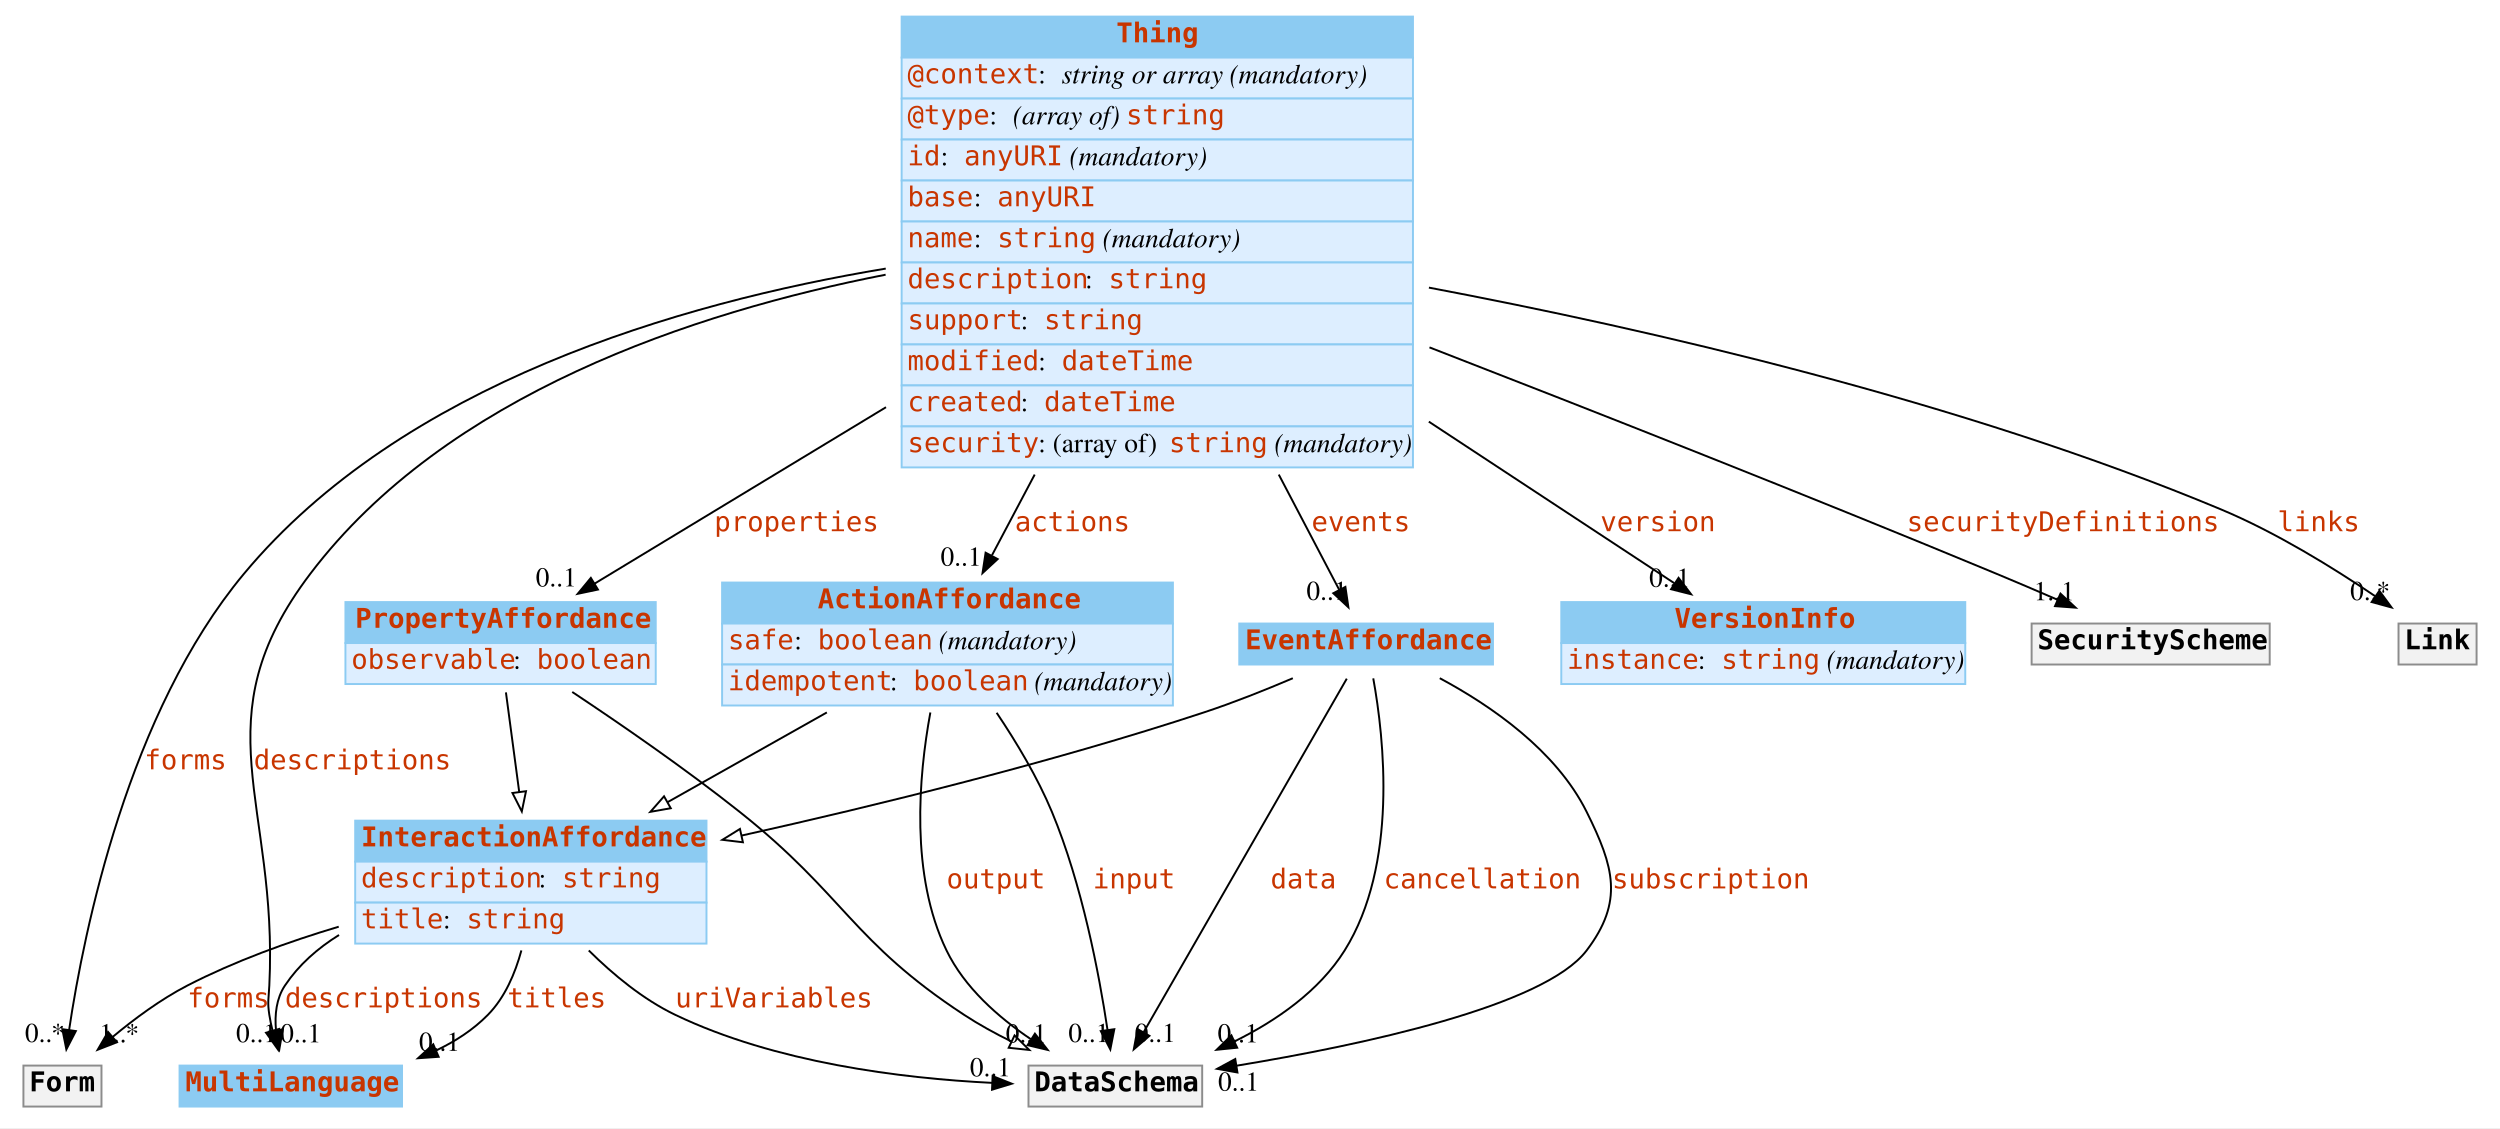
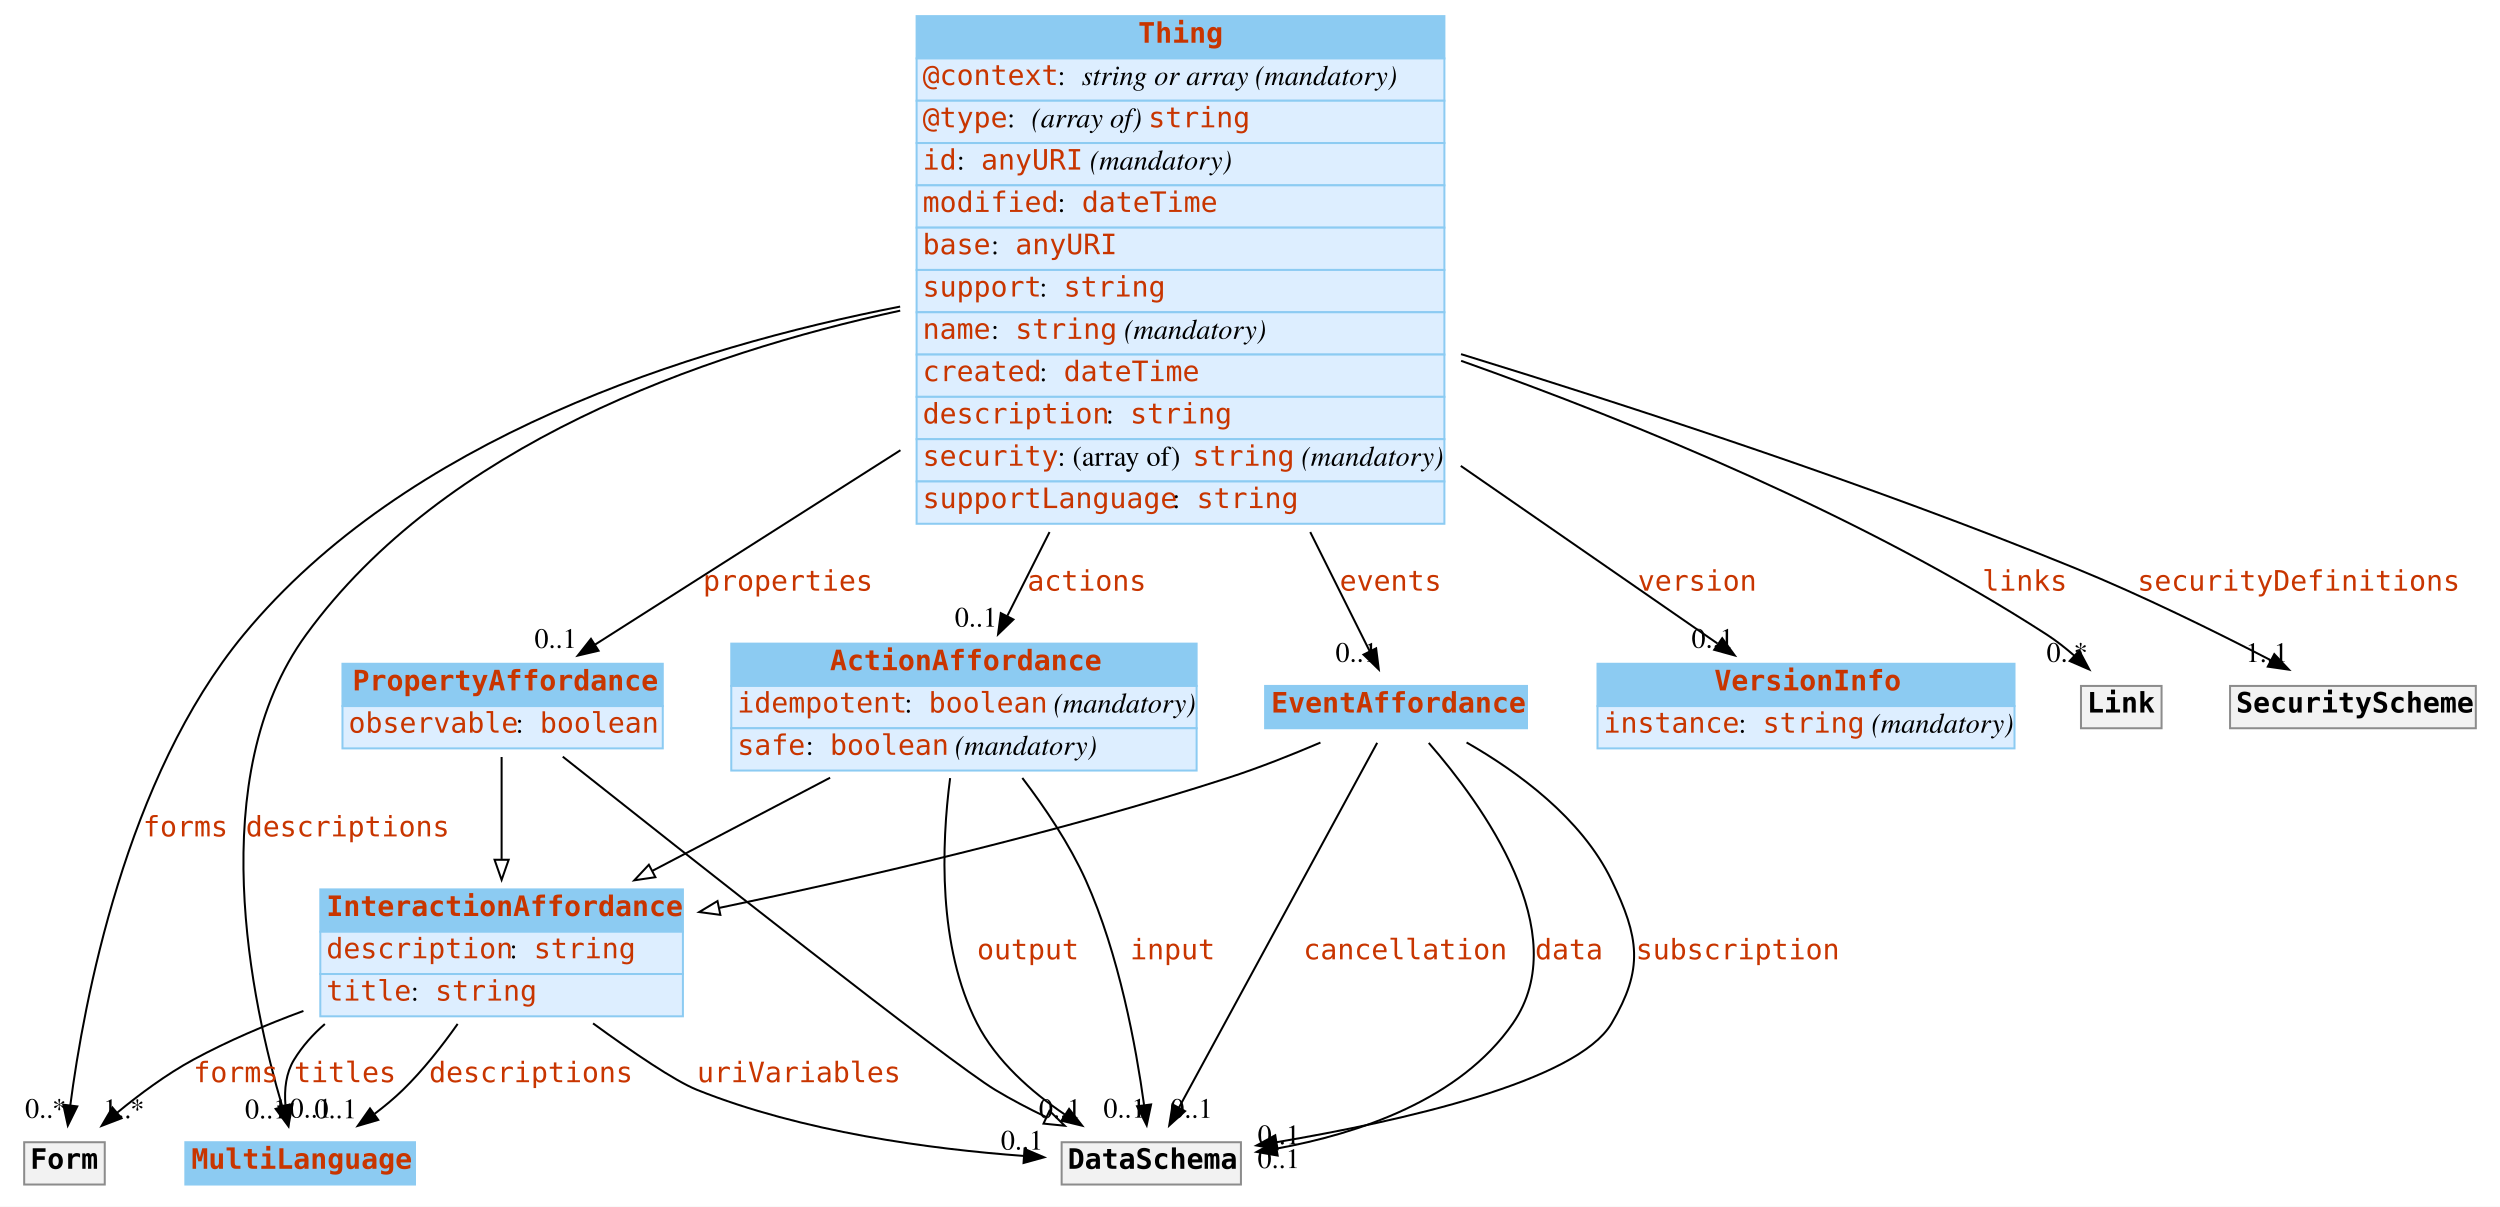
- <svg xmlns="http://www.w3.org/2000/svg" width="1281pt" height="578pt" viewBox="0.00 0.00 1281.00 578.00">
-   <g id="graph0" class="graph" transform="scale(1 1) rotate(0) translate(4 574)">
-     <polygon fill="white" stroke="none" points="-4,4 -4,-574 1277,-574 1277,4 -4,4" />
+ <svg xmlns="http://www.w3.org/2000/svg" width="1241pt" height="599pt" viewBox="0.00 0.00 1241.00 599.00">
+   <g id="graph0" class="graph" transform="scale(1 1) rotate(0) translate(4 595)">
+     <polygon fill="white" stroke="none" points="-4,4 -4,-595 1237,-595 1237,4 -4,4" />
    <g id="node1" class="node">
      <polygon fill="#8ccbf2" stroke="none" points="88,-7 88,-28 202,-28 202,-7 88,-7" />
      <polygon fill="none" stroke="#8ccbf2" points="88,-7 88,-28 202,-28 202,-7 88,-7" />
      <text text-anchor="start" x="91" y="-14.8" font-family="mono" font-weight="bold" font-size="14.00" fill="#c83500">MultiLanguage</text>
    </g>
    <g id="node2" class="node">
-       <polygon fill="#8ccbf2" stroke="none" points="458,-544.5 458,-565.5 720,-565.5 720,-544.5 458,-544.5" />
-       <polygon fill="none" stroke="#8ccbf2" points="458,-544.5 458,-565.5 720,-565.5 720,-544.5 458,-544.5" />
-       <text text-anchor="start" x="568" y="-552.3" font-family="mono" font-weight="bold" font-size="14.00" fill="#c83500">Thing</text>
-       <polygon fill="#ddeeff" stroke="none" points="458,-523.5 458,-544.5 720,-544.5 720,-523.5 458,-523.5" />
-       <polygon fill="none" stroke="#8ccbf2" points="458,-523.5 458,-544.5 720,-544.5 720,-523.5 458,-523.5" />
-       <text text-anchor="start" x="461" y="-531.3" font-family="mono" font-size="14.00" fill="#c83500">@context</text>
-       <text text-anchor="start" x="528" y="-531.3" font-family="Times,serif" font-size="14.00"> : </text>
-       <text text-anchor="start" x="540" y="-531.3" font-family="Times,serif" font-style="italic" font-size="14.00">string or array</text>
-       <text text-anchor="start" x="622" y="-531.3" font-family="Times,serif" font-size="14.00"> </text>
-       <text text-anchor="start" x="626" y="-531.3" font-family="Times,serif" font-style="italic" font-size="14.00">(mandatory)</text>
-       <polygon fill="#ddeeff" stroke="none" points="458,-502.5 458,-523.5 720,-523.5 720,-502.5 458,-502.5" />
-       <polygon fill="none" stroke="#8ccbf2" points="458,-502.5 458,-523.5 720,-523.5 720,-502.5 458,-502.5" />
-       <text text-anchor="start" x="461" y="-510.3" font-family="mono" font-size="14.00" fill="#c83500">@type</text>
-       <text text-anchor="start" x="503" y="-510.3" font-family="Times,serif" font-size="14.00"> : </text>
-       <text text-anchor="start" x="515" y="-510.3" font-family="Times,serif" font-style="italic" font-size="14.00">(array of) </text>
-       <text text-anchor="start" x="573" y="-510.3" font-family="mono" font-size="14.00" fill="#c83500">string</text>
-       <polygon fill="#ddeeff" stroke="none" points="458,-481.5 458,-502.5 720,-502.5 720,-481.5 458,-481.5" />
-       <polygon fill="none" stroke="#8ccbf2" points="458,-481.5 458,-502.5 720,-502.5 720,-481.5 458,-481.5" />
-       <text text-anchor="start" x="461" y="-489.3" font-family="mono" font-size="14.00" fill="#c83500">id</text>
-       <text text-anchor="start" x="478" y="-489.3" font-family="Times,serif" font-size="14.00"> : </text>
-       <text text-anchor="start" x="490" y="-489.3" font-family="mono" font-size="14.00" fill="#c83500">anyURI</text>
-       <text text-anchor="start" x="540" y="-489.3" font-family="Times,serif" font-size="14.00"> </text>
-       <text text-anchor="start" x="544" y="-489.3" font-family="Times,serif" font-style="italic" font-size="14.00">(mandatory)</text>
-       <polygon fill="#ddeeff" stroke="none" points="458,-460.5 458,-481.5 720,-481.5 720,-460.5 458,-460.5" />
-       <polygon fill="none" stroke="#8ccbf2" points="458,-460.5 458,-481.5 720,-481.5 720,-460.5 458,-460.5" />
-       <text text-anchor="start" x="461" y="-468.3" font-family="mono" font-size="14.00" fill="#c83500">base</text>
-       <text text-anchor="start" x="495" y="-468.3" font-family="Times,serif" font-size="14.00"> : </text>
-       <text text-anchor="start" x="507" y="-468.3" font-family="mono" font-size="14.00" fill="#c83500">anyURI</text>
-       <polygon fill="#ddeeff" stroke="none" points="458,-439.5 458,-460.5 720,-460.5 720,-439.5 458,-439.5" />
-       <polygon fill="none" stroke="#8ccbf2" points="458,-439.5 458,-460.5 720,-460.5 720,-439.5 458,-439.5" />
-       <text text-anchor="start" x="461" y="-447.3" font-family="mono" font-size="14.00" fill="#c83500">name</text>
-       <text text-anchor="start" x="495" y="-447.3" font-family="Times,serif" font-size="14.00"> : </text>
-       <text text-anchor="start" x="507" y="-447.3" font-family="mono" font-size="14.00" fill="#c83500">string</text>
-       <text text-anchor="start" x="557" y="-447.3" font-family="Times,serif" font-size="14.00"> </text>
-       <text text-anchor="start" x="561" y="-447.3" font-family="Times,serif" font-style="italic" font-size="14.00">(mandatory)</text>
-       <polygon fill="#ddeeff" stroke="none" points="458,-418.5 458,-439.5 720,-439.5 720,-418.5 458,-418.5" />
-       <polygon fill="none" stroke="#8ccbf2" points="458,-418.5 458,-439.5 720,-439.5 720,-418.5 458,-418.5" />
-       <text text-anchor="start" x="461" y="-426.3" font-family="mono" font-size="14.00" fill="#c83500">description</text>
-       <text text-anchor="start" x="552" y="-426.3" font-family="Times,serif" font-size="14.00"> : </text>
-       <text text-anchor="start" x="564" y="-426.3" font-family="mono" font-size="14.00" fill="#c83500">string</text>
-       <polygon fill="#ddeeff" stroke="none" points="458,-397.5 458,-418.5 720,-418.5 720,-397.5 458,-397.5" />
-       <polygon fill="none" stroke="#8ccbf2" points="458,-397.5 458,-418.5 720,-418.5 720,-397.5 458,-397.5" />
-       <text text-anchor="start" x="461" y="-405.3" font-family="mono" font-size="14.00" fill="#c83500">support</text>
-       <text text-anchor="start" x="519" y="-405.3" font-family="Times,serif" font-size="14.00"> : </text>
-       <text text-anchor="start" x="531" y="-405.3" font-family="mono" font-size="14.00" fill="#c83500">string</text>
-       <polygon fill="#ddeeff" stroke="none" points="458,-376.5 458,-397.5 720,-397.5 720,-376.5 458,-376.5" />
-       <polygon fill="none" stroke="#8ccbf2" points="458,-376.5 458,-397.5 720,-397.5 720,-376.5 458,-376.5" />
-       <text text-anchor="start" x="461" y="-384.3" font-family="mono" font-size="14.00" fill="#c83500">modified</text>
-       <text text-anchor="start" x="528" y="-384.3" font-family="Times,serif" font-size="14.00"> : </text>
-       <text text-anchor="start" x="540" y="-384.3" font-family="mono" font-size="14.00" fill="#c83500">dateTime</text>
-       <polygon fill="#ddeeff" stroke="none" points="458,-355.5 458,-376.5 720,-376.5 720,-355.5 458,-355.5" />
-       <polygon fill="none" stroke="#8ccbf2" points="458,-355.5 458,-376.5 720,-376.5 720,-355.5 458,-355.5" />
-       <text text-anchor="start" x="461" y="-363.3" font-family="mono" font-size="14.00" fill="#c83500">created</text>
-       <text text-anchor="start" x="519" y="-363.3" font-family="Times,serif" font-size="14.00"> : </text>
-       <text text-anchor="start" x="531" y="-363.3" font-family="mono" font-size="14.00" fill="#c83500">dateTime</text>
-       <polygon fill="#ddeeff" stroke="none" points="458,-334.5 458,-355.5 720,-355.5 720,-334.5 458,-334.5" />
-       <polygon fill="none" stroke="#8ccbf2" points="458,-334.5 458,-355.5 720,-355.5 720,-334.5 458,-334.5" />
-       <text text-anchor="start" x="461" y="-342.3" font-family="mono" font-size="14.00" fill="#c83500">security</text>
-       <text text-anchor="start" x="528" y="-342.3" font-family="Times,serif" font-size="14.00"> : (array of) </text>
-       <text text-anchor="start" x="595" y="-342.3" font-family="mono" font-size="14.00" fill="#c83500">string</text>
-       <text text-anchor="start" x="645" y="-342.3" font-family="Times,serif" font-size="14.00"> </text>
-       <text text-anchor="start" x="649" y="-342.3" font-family="Times,serif" font-style="italic" font-size="14.00">(mandatory)</text>
+       <polygon fill="#8ccbf2" stroke="none" points="451,-566 451,-587 713,-587 713,-566 451,-566" />
+       <polygon fill="none" stroke="#8ccbf2" points="451,-566 451,-587 713,-587 713,-566 451,-566" />
+       <text text-anchor="start" x="561" y="-573.8" font-family="mono" font-weight="bold" font-size="14.00" fill="#c83500">Thing</text>
+       <polygon fill="#ddeeff" stroke="none" points="451,-545 451,-566 713,-566 713,-545 451,-545" />
+       <polygon fill="none" stroke="#8ccbf2" points="451,-545 451,-566 713,-566 713,-545 451,-545" />
+       <text text-anchor="start" x="454" y="-552.8" font-family="mono" font-size="14.00" fill="#c83500">@context</text>
+       <text text-anchor="start" x="521" y="-552.8" font-family="Times,serif" font-size="14.00"> : </text>
+       <text text-anchor="start" x="533" y="-552.8" font-family="Times,serif" font-style="italic" font-size="14.00">string or array</text>
+       <text text-anchor="start" x="615" y="-552.8" font-family="Times,serif" font-size="14.00"> </text>
+       <text text-anchor="start" x="619" y="-552.8" font-family="Times,serif" font-style="italic" font-size="14.00">(mandatory)</text>
+       <polygon fill="#ddeeff" stroke="none" points="451,-524 451,-545 713,-545 713,-524 451,-524" />
+       <polygon fill="none" stroke="#8ccbf2" points="451,-524 451,-545 713,-545 713,-524 451,-524" />
+       <text text-anchor="start" x="454" y="-531.8" font-family="mono" font-size="14.00" fill="#c83500">@type</text>
+       <text text-anchor="start" x="496" y="-531.8" font-family="Times,serif" font-size="14.00"> : </text>
+       <text text-anchor="start" x="508" y="-531.8" font-family="Times,serif" font-style="italic" font-size="14.00">(array of) </text>
+       <text text-anchor="start" x="566" y="-531.8" font-family="mono" font-size="14.00" fill="#c83500">string</text>
+       <polygon fill="#ddeeff" stroke="none" points="451,-503 451,-524 713,-524 713,-503 451,-503" />
+       <polygon fill="none" stroke="#8ccbf2" points="451,-503 451,-524 713,-524 713,-503 451,-503" />
+       <text text-anchor="start" x="454" y="-510.8" font-family="mono" font-size="14.00" fill="#c83500">id</text>
+       <text text-anchor="start" x="471" y="-510.8" font-family="Times,serif" font-size="14.00"> : </text>
+       <text text-anchor="start" x="483" y="-510.8" font-family="mono" font-size="14.00" fill="#c83500">anyURI</text>
+       <text text-anchor="start" x="533" y="-510.8" font-family="Times,serif" font-size="14.00"> </text>
+       <text text-anchor="start" x="537" y="-510.8" font-family="Times,serif" font-style="italic" font-size="14.00">(mandatory)</text>
+       <polygon fill="#ddeeff" stroke="none" points="451,-482 451,-503 713,-503 713,-482 451,-482" />
+       <polygon fill="none" stroke="#8ccbf2" points="451,-482 451,-503 713,-503 713,-482 451,-482" />
+       <text text-anchor="start" x="454" y="-489.8" font-family="mono" font-size="14.00" fill="#c83500">modified</text>
+       <text text-anchor="start" x="521" y="-489.8" font-family="Times,serif" font-size="14.00"> : </text>
+       <text text-anchor="start" x="533" y="-489.8" font-family="mono" font-size="14.00" fill="#c83500">dateTime</text>
+       <polygon fill="#ddeeff" stroke="none" points="451,-461 451,-482 713,-482 713,-461 451,-461" />
+       <polygon fill="none" stroke="#8ccbf2" points="451,-461 451,-482 713,-482 713,-461 451,-461" />
+       <text text-anchor="start" x="454" y="-468.8" font-family="mono" font-size="14.00" fill="#c83500">base</text>
+       <text text-anchor="start" x="488" y="-468.8" font-family="Times,serif" font-size="14.00"> : </text>
+       <text text-anchor="start" x="500" y="-468.8" font-family="mono" font-size="14.00" fill="#c83500">anyURI</text>
+       <polygon fill="#ddeeff" stroke="none" points="451,-440 451,-461 713,-461 713,-440 451,-440" />
+       <polygon fill="none" stroke="#8ccbf2" points="451,-440 451,-461 713,-461 713,-440 451,-440" />
+       <text text-anchor="start" x="454" y="-447.8" font-family="mono" font-size="14.00" fill="#c83500">support</text>
+       <text text-anchor="start" x="512" y="-447.8" font-family="Times,serif" font-size="14.00"> : </text>
+       <text text-anchor="start" x="524" y="-447.8" font-family="mono" font-size="14.00" fill="#c83500">string</text>
+       <polygon fill="#ddeeff" stroke="none" points="451,-419 451,-440 713,-440 713,-419 451,-419" />
+       <polygon fill="none" stroke="#8ccbf2" points="451,-419 451,-440 713,-440 713,-419 451,-419" />
+       <text text-anchor="start" x="454" y="-426.8" font-family="mono" font-size="14.00" fill="#c83500">name</text>
+       <text text-anchor="start" x="488" y="-426.8" font-family="Times,serif" font-size="14.00"> : </text>
+       <text text-anchor="start" x="500" y="-426.8" font-family="mono" font-size="14.00" fill="#c83500">string</text>
+       <text text-anchor="start" x="550" y="-426.8" font-family="Times,serif" font-size="14.00"> </text>
+       <text text-anchor="start" x="554" y="-426.8" font-family="Times,serif" font-style="italic" font-size="14.00">(mandatory)</text>
+       <polygon fill="#ddeeff" stroke="none" points="451,-398 451,-419 713,-419 713,-398 451,-398" />
+       <polygon fill="none" stroke="#8ccbf2" points="451,-398 451,-419 713,-419 713,-398 451,-398" />
+       <text text-anchor="start" x="454" y="-405.8" font-family="mono" font-size="14.00" fill="#c83500">created</text>
+       <text text-anchor="start" x="512" y="-405.8" font-family="Times,serif" font-size="14.00"> : </text>
+       <text text-anchor="start" x="524" y="-405.8" font-family="mono" font-size="14.00" fill="#c83500">dateTime</text>
+       <polygon fill="#ddeeff" stroke="none" points="451,-377 451,-398 713,-398 713,-377 451,-377" />
+       <polygon fill="none" stroke="#8ccbf2" points="451,-377 451,-398 713,-398 713,-377 451,-377" />
+       <text text-anchor="start" x="454" y="-384.8" font-family="mono" font-size="14.00" fill="#c83500">description</text>
+       <text text-anchor="start" x="545" y="-384.8" font-family="Times,serif" font-size="14.00"> : </text>
+       <text text-anchor="start" x="557" y="-384.8" font-family="mono" font-size="14.00" fill="#c83500">string</text>
+       <polygon fill="#ddeeff" stroke="none" points="451,-356 451,-377 713,-377 713,-356 451,-356" />
+       <polygon fill="none" stroke="#8ccbf2" points="451,-356 451,-377 713,-377 713,-356 451,-356" />
+       <text text-anchor="start" x="454" y="-363.8" font-family="mono" font-size="14.00" fill="#c83500">security</text>
+       <text text-anchor="start" x="521" y="-363.8" font-family="Times,serif" font-size="14.00"> : (array of) </text>
+       <text text-anchor="start" x="588" y="-363.8" font-family="mono" font-size="14.00" fill="#c83500">string</text>
+       <text text-anchor="start" x="638" y="-363.8" font-family="Times,serif" font-size="14.00"> </text>
+       <text text-anchor="start" x="642" y="-363.8" font-family="Times,serif" font-style="italic" font-size="14.00">(mandatory)</text>
+       <polygon fill="#ddeeff" stroke="none" points="451,-335 451,-356 713,-356 713,-335 451,-335" />
+       <polygon fill="none" stroke="#8ccbf2" points="451,-335 451,-356 713,-356 713,-335 451,-335" />
+       <text text-anchor="start" x="454" y="-342.8" font-family="mono" font-size="14.00" fill="#c83500">supportLanguage</text>
+       <text text-anchor="start" x="578" y="-342.8" font-family="Times,serif" font-size="14.00"> : </text>
+       <text text-anchor="start" x="590" y="-342.8" font-family="mono" font-size="14.00" fill="#c83500">string</text>
+     </g>
+     <g id="edge1" class="edge">
+       <path fill="none" stroke="black" d="M442.863,-440.796C343.841,-419.311 216.634,-374.19 148,-280 96.444,-209.246 120.993,-96.642 136.143,-45.647" />
+       <polygon fill="black" stroke="black" points="139.51,-46.606 139.112,-36.018 132.82,-44.543 139.51,-46.606" />
+       <text text-anchor="start" x="118" y="-179.8" font-family="mono" font-size="14.00" fill="#c83500">descriptions</text>
+       <text text-anchor="middle" x="128.112" y="-39.818" font-family="Times,serif" font-size="14.00">0..1</text>
+     </g>
+     <g id="node3" class="node">
+       <polygon fill="#8ccbf2" stroke="none" points="166,-244.5 166,-265.5 325,-265.5 325,-244.5 166,-244.5" />
+       <polygon fill="none" stroke="#8ccbf2" points="166,-244.5 166,-265.5 325,-265.5 325,-244.5 166,-244.5" />
+       <text text-anchor="start" x="171" y="-252.3" font-family="mono" font-weight="bold" font-size="14.00" fill="#c83500">PropertyAffordance</text>
+       <polygon fill="#ddeeff" stroke="none" points="166,-223.5 166,-244.5 325,-244.5 325,-223.5 166,-223.5" />
+       <polygon fill="none" stroke="#8ccbf2" points="166,-223.5 166,-244.5 325,-244.5 325,-223.5 166,-223.5" />
+       <text text-anchor="start" x="169" y="-231.3" font-family="mono" font-size="14.00" fill="#c83500">observable</text>
+       <text text-anchor="start" x="252" y="-231.3" font-family="Times,serif" font-size="14.00"> : </text>
+       <text text-anchor="start" x="264" y="-231.3" font-family="mono" font-size="14.00" fill="#c83500">boolean</text>
+     </g>
+     <g id="edge3" class="edge">
+       <path fill="none" stroke="black" d="M442.984,-371.516C388.875,-337.076 330.581,-299.972 291.363,-275.01" />
+       <polygon fill="black" stroke="black" points="293.117,-271.978 282.802,-269.561 289.359,-277.883 293.117,-271.978" />
+       <text text-anchor="start" x="345" y="-301.8" font-family="mono" font-size="14.00" fill="#c83500">properties</text>
+       <text text-anchor="middle" x="271.802" y="-273.361" font-family="Times,serif" font-size="14.00">0..1</text>
+     </g>
+     <g id="node4" class="node">
+       <polygon fill="#8ccbf2" stroke="none" points="789,-244.5 789,-265.5 996,-265.5 996,-244.5 789,-244.5" />
+       <polygon fill="none" stroke="#8ccbf2" points="789,-244.5 789,-265.5 996,-265.5 996,-244.5 789,-244.5" />
+       <text text-anchor="start" x="847" y="-252.3" font-family="mono" font-weight="bold" font-size="14.00" fill="#c83500">VersionInfo</text>
+       <polygon fill="#ddeeff" stroke="none" points="789,-223.5 789,-244.5 996,-244.5 996,-223.5 789,-223.5" />
+       <polygon fill="none" stroke="#8ccbf2" points="789,-223.5 789,-244.5 996,-244.5 996,-223.5 789,-223.5" />
+       <text text-anchor="start" x="792" y="-231.3" font-family="mono" font-size="14.00" fill="#c83500">instance</text>
+       <text text-anchor="start" x="859" y="-231.3" font-family="Times,serif" font-size="14.00"> : </text>
+       <text text-anchor="start" x="871" y="-231.3" font-family="mono" font-size="14.00" fill="#c83500">string</text>
+       <text text-anchor="start" x="921" y="-231.3" font-family="Times,serif" font-size="14.00"> </text>
+       <text text-anchor="start" x="925" y="-231.3" font-family="Times,serif" font-style="italic" font-size="14.00">(mandatory)</text>
+     </g>
+     <g id="edge7" class="edge">
+       <path fill="none" stroke="black" d="M721.131,-363.73C767.231,-331.832 815.223,-298.625 848.564,-275.555" />
+       <polygon fill="black" stroke="black" points="850.908,-278.189 857.14,-269.621 846.925,-272.433 850.908,-278.189" />
+       <text text-anchor="start" x="809" y="-301.8" font-family="mono" font-size="14.00" fill="#c83500">version</text>
+       <text text-anchor="middle" x="846.14" y="-273.421" font-family="Times,serif" font-size="14.00">0..1</text>
+     </g>
+     <g id="node5" class="node">
+       <polygon fill="#8ccbf2" stroke="none" points="359,-254.5 359,-275.5 590,-275.5 590,-254.5 359,-254.5" />
+       <polygon fill="none" stroke="#8ccbf2" points="359,-254.5 359,-275.5 590,-275.5 590,-254.5 359,-254.5" />
+       <text text-anchor="start" x="408" y="-262.3" font-family="mono" font-weight="bold" font-size="14.00" fill="#c83500">ActionAffordance</text>
+       <polygon fill="#ddeeff" stroke="none" points="359,-233.5 359,-254.5 590,-254.5 590,-233.5 359,-233.5" />
+       <polygon fill="none" stroke="#8ccbf2" points="359,-233.5 359,-254.5 590,-254.5 590,-233.5 359,-233.5" />
+       <text text-anchor="start" x="362" y="-241.3" font-family="mono" font-size="14.00" fill="#c83500">idempotent</text>
+       <text text-anchor="start" x="445" y="-241.3" font-family="Times,serif" font-size="14.00"> : </text>
+       <text text-anchor="start" x="457" y="-241.3" font-family="mono" font-size="14.00" fill="#c83500">boolean</text>
+       <text text-anchor="start" x="515" y="-241.3" font-family="Times,serif" font-size="14.00"> </text>
+       <text text-anchor="start" x="519" y="-241.3" font-family="Times,serif" font-style="italic" font-size="14.00">(mandatory)</text>
+       <polygon fill="#ddeeff" stroke="none" points="359,-212.5 359,-233.5 590,-233.5 590,-212.5 359,-212.5" />
+       <polygon fill="none" stroke="#8ccbf2" points="359,-212.5 359,-233.5 590,-233.5 590,-212.5 359,-212.5" />
+       <text text-anchor="start" x="362" y="-220.3" font-family="mono" font-size="14.00" fill="#c83500">safe</text>
+       <text text-anchor="start" x="396" y="-220.3" font-family="Times,serif" font-size="14.00"> : </text>
+       <text text-anchor="start" x="408" y="-220.3" font-family="mono" font-size="14.00" fill="#c83500">boolean</text>
+       <text text-anchor="start" x="466" y="-220.3" font-family="Times,serif" font-size="14.00"> </text>
+       <text text-anchor="start" x="470" y="-220.3" font-family="Times,serif" font-style="italic" font-size="14.00">(mandatory)</text>
+     </g>
+     <g id="edge4" class="edge">
+       <path fill="none" stroke="black" d="M516.995,-330.892C509.519,-316.045 502.337,-301.78 496.055,-289.304" />
+       <polygon fill="black" stroke="black" points="499.061,-287.49 491.437,-280.133 492.808,-290.638 499.061,-287.49" />
+       <text text-anchor="start" x="506" y="-301.8" font-family="mono" font-size="14.00" fill="#c83500">actions</text>
+       <text text-anchor="middle" x="480.437" y="-283.933" font-family="Times,serif" font-size="14.00">0..1</text>
+     </g>
+     <g id="node7" class="node">
+       <polygon fill="#8ccbf2" stroke="none" points="624,-233.5 624,-254.5 754,-254.5 754,-233.5 624,-233.5" />
+       <polygon fill="none" stroke="#8ccbf2" points="624,-233.5 624,-254.5 754,-254.5 754,-233.5 624,-233.5" />
+       <text text-anchor="start" x="627" y="-241.3" font-family="mono" font-weight="bold" font-size="14.00" fill="#c83500">EventAffordance</text>
    </g>
    <g id="edge5" class="edge">
-       <path fill="none" stroke="black" d="M449.789,-433.25C351.235,-413.96 224.651,-371.845 155,-280 98.054,-204.91 138.672,-163.125 134,-69 133.669,-62.342 132.989,-60.59 134,-54 134.411,-51.318 134.991,-48.56 135.67,-45.825" />
-       <polygon fill="black" stroke="black" points="139.038,-46.778 138.451,-36.199 132.313,-44.835 139.038,-46.778" />
-       <text text-anchor="start" x="126" y="-179.8" font-family="mono" font-size="14.00" fill="#c83500">descriptions</text>
-       <text text-anchor="middle" x="127.451" y="-39.999" font-family="Times,serif" font-size="14.00">0..1</text>
-     </g>
-     <g id="node3" class="node">
-       <polygon fill="#8ccbf2" stroke="none" points="173,-244.5 173,-265.5 332,-265.5 332,-244.5 173,-244.5" />
-       <polygon fill="none" stroke="#8ccbf2" points="173,-244.5 173,-265.5 332,-265.5 332,-244.5 173,-244.5" />
-       <text text-anchor="start" x="178" y="-252.3" font-family="mono" font-weight="bold" font-size="14.00" fill="#c83500">PropertyAffordance</text>
-       <polygon fill="#ddeeff" stroke="none" points="173,-223.5 173,-244.5 332,-244.5 332,-223.5 173,-223.5" />
-       <polygon fill="none" stroke="#8ccbf2" points="173,-223.5 173,-244.5 332,-244.5 332,-223.5 173,-223.5" />
-       <text text-anchor="start" x="176" y="-231.3" font-family="mono" font-size="14.00" fill="#c83500">observable</text>
-       <text text-anchor="start" x="259" y="-231.3" font-family="Times,serif" font-size="14.00"> : </text>
-       <text text-anchor="start" x="271" y="-231.3" font-family="mono" font-size="14.00" fill="#c83500">boolean</text>
-     </g>
-     <g id="edge8" class="edge">
-       <path fill="none" stroke="black" d="M449.984,-365.348C396.887,-333.206 339.759,-298.624 300.582,-274.908" />
-       <polygon fill="black" stroke="black" points="302.378,-271.904 292.01,-269.72 298.753,-277.893 302.378,-271.904" />
-       <text text-anchor="start" x="362" y="-301.8" font-family="mono" font-size="14.00" fill="#c83500">properties</text>
-       <text text-anchor="middle" x="281.01" y="-273.52" font-family="Times,serif" font-size="14.00">0..1</text>
-     </g>
-     <g id="node4" class="node">
-       <polygon fill="#8ccbf2" stroke="none" points="796,-244.5 796,-265.5 1003,-265.5 1003,-244.5 796,-244.5" />
-       <polygon fill="none" stroke="#8ccbf2" points="796,-244.5 796,-265.5 1003,-265.5 1003,-244.5 796,-244.5" />
-       <text text-anchor="start" x="854" y="-252.3" font-family="mono" font-weight="bold" font-size="14.00" fill="#c83500">VersionInfo</text>
-       <polygon fill="#ddeeff" stroke="none" points="796,-223.5 796,-244.5 1003,-244.5 1003,-223.5 796,-223.5" />
-       <polygon fill="none" stroke="#8ccbf2" points="796,-223.5 796,-244.5 1003,-244.5 1003,-223.5 796,-223.5" />
-       <text text-anchor="start" x="799" y="-231.3" font-family="mono" font-size="14.00" fill="#c83500">instance</text>
-       <text text-anchor="start" x="866" y="-231.3" font-family="Times,serif" font-size="14.00"> : </text>
-       <text text-anchor="start" x="878" y="-231.3" font-family="mono" font-size="14.00" fill="#c83500">string</text>
-       <text text-anchor="start" x="928" y="-231.3" font-family="Times,serif" font-size="14.00"> </text>
-       <text text-anchor="start" x="932" y="-231.3" font-family="Times,serif" font-style="italic" font-size="14.00">(mandatory)</text>
-     </g>
-     <g id="edge2" class="edge">
-       <path fill="none" stroke="black" d="M728.131,-357.943C773.492,-328.092 820.685,-297.036 853.95,-275.146" />
-       <polygon fill="black" stroke="black" points="856.094,-277.925 862.523,-269.504 852.246,-272.077 856.094,-277.925" />
-       <text text-anchor="start" x="816" y="-301.8" font-family="mono" font-size="14.00" fill="#c83500">version</text>
-       <text text-anchor="middle" x="851.523" y="-273.304" font-family="Times,serif" font-size="14.00">0..1</text>
-     </g>
-     <g id="node5" class="node">
-       <polygon fill="#8ccbf2" stroke="none" points="366,-254.5 366,-275.5 597,-275.5 597,-254.5 366,-254.5" />
-       <polygon fill="none" stroke="#8ccbf2" points="366,-254.5 366,-275.5 597,-275.5 597,-254.5 366,-254.5" />
-       <text text-anchor="start" x="415" y="-262.3" font-family="mono" font-weight="bold" font-size="14.00" fill="#c83500">ActionAffordance</text>
-       <polygon fill="#ddeeff" stroke="none" points="366,-233.5 366,-254.5 597,-254.5 597,-233.5 366,-233.5" />
-       <polygon fill="none" stroke="#8ccbf2" points="366,-233.5 366,-254.5 597,-254.5 597,-233.5 366,-233.5" />
-       <text text-anchor="start" x="369" y="-241.3" font-family="mono" font-size="14.00" fill="#c83500">safe</text>
-       <text text-anchor="start" x="403" y="-241.3" font-family="Times,serif" font-size="14.00"> : </text>
-       <text text-anchor="start" x="415" y="-241.3" font-family="mono" font-size="14.00" fill="#c83500">boolean</text>
-       <text text-anchor="start" x="473" y="-241.3" font-family="Times,serif" font-size="14.00"> </text>
-       <text text-anchor="start" x="477" y="-241.3" font-family="Times,serif" font-style="italic" font-size="14.00">(mandatory)</text>
-       <polygon fill="#ddeeff" stroke="none" points="366,-212.5 366,-233.5 597,-233.5 597,-212.5 366,-212.5" />
-       <polygon fill="none" stroke="#8ccbf2" points="366,-212.5 366,-233.5 597,-233.5 597,-212.5 366,-212.5" />
-       <text text-anchor="start" x="369" y="-220.3" font-family="mono" font-size="14.00" fill="#c83500">idempotent</text>
-       <text text-anchor="start" x="452" y="-220.3" font-family="Times,serif" font-size="14.00"> : </text>
-       <text text-anchor="start" x="464" y="-220.3" font-family="mono" font-size="14.00" fill="#c83500">boolean</text>
-       <text text-anchor="start" x="522" y="-220.3" font-family="Times,serif" font-size="14.00"> </text>
-       <text text-anchor="start" x="526" y="-220.3" font-family="Times,serif" font-style="italic" font-size="14.00">(mandatory)</text>
-     </g>
-     <g id="edge7" class="edge">
-       <path fill="none" stroke="black" d="M526.176,-330.832C518.41,-316.164 510.895,-301.969 504.296,-289.504" />
-       <polygon fill="black" stroke="black" points="507.212,-287.53 499.439,-280.33 501.025,-290.805 507.212,-287.53" />
-       <text text-anchor="start" x="516" y="-301.8" font-family="mono" font-size="14.00" fill="#c83500">actions</text>
-       <text text-anchor="middle" x="488.439" y="-284.13" font-family="Times,serif" font-size="14.00">0..1</text>
-     </g>
-     <g id="node7" class="node">
-       <polygon fill="#8ccbf2" stroke="none" points="631,-233.5 631,-254.5 761,-254.5 761,-233.5 631,-233.5" />
-       <polygon fill="none" stroke="#8ccbf2" points="631,-233.5 631,-254.5 761,-254.5 761,-233.5 631,-233.5" />
-       <text text-anchor="start" x="634" y="-241.3" font-family="mono" font-weight="bold" font-size="14.00" fill="#c83500">EventAffordance</text>
-     </g>
-     <g id="edge6" class="edge">
-       <path fill="none" stroke="black" d="M651.242,-330.832C662.893,-308.62 673.975,-287.492 682.197,-271.816" />
-       <polygon fill="black" stroke="black" points="685.381,-273.281 686.926,-262.799 679.182,-270.029 685.381,-273.281" />
-       <text text-anchor="start" x="668" y="-301.8" font-family="mono" font-size="14.00" fill="#c83500">events</text>
-       <text text-anchor="middle" x="675.926" y="-266.599" font-family="Times,serif" font-size="14.00">0..1</text>
+       <path fill="none" stroke="black" d="M646.403,-330.892C657.619,-308.408 668.167,-287.263 675.961,-271.639" />
+       <polygon fill="black" stroke="black" points="679.107,-273.172 680.439,-262.661 672.844,-270.047 679.107,-273.172" />
+       <text text-anchor="start" x="661" y="-301.8" font-family="mono" font-size="14.00" fill="#c83500">events</text>
+       <text text-anchor="middle" x="669.439" y="-266.461" font-family="Times,serif" font-size="14.00">0..1</text>
    </g>
    <g id="node8" class="node">
-       <polygon fill="#f2f2f2" stroke="none" points="1037,-233.5 1037,-254.5 1159,-254.5 1159,-233.5 1037,-233.5" />
-       <polygon fill="none" stroke="#8c8c8c" points="1037,-233.5 1037,-254.5 1159,-254.5 1159,-233.5 1037,-233.5" />
-       <text text-anchor="start" x="1040" y="-241.3" font-family="mono" font-weight="bold" font-size="14.00">SecurityScheme</text>
-     </g>
-     <g id="edge1" class="edge">
-       <path fill="none" stroke="black" d="M728.461,-396.001C812.86,-363.259 922.476,-320.085 1019,-280 1029.16,-275.781 1040,-271.141 1050.29,-266.669" />
-       <polygon fill="black" stroke="black" points="1051.78,-269.835 1059.55,-262.627 1048.98,-263.42 1051.78,-269.835" />
-       <text text-anchor="start" x="973" y="-301.8" font-family="mono" font-size="14.00" fill="#c83500">securityDefinitions</text>
-       <text text-anchor="middle" x="1048.55" y="-266.427" font-family="Times,serif" font-size="14.00">1..1</text>
-     </g>
-     <g id="node9" class="node">
-       <polygon fill="#f2f2f2" stroke="none" points="1225,-233.5 1225,-254.5 1265,-254.5 1265,-233.5 1225,-233.5" />
-       <polygon fill="none" stroke="#8c8c8c" points="1225,-233.5 1225,-254.5 1265,-254.5 1265,-233.5 1225,-233.5" />
-       <text text-anchor="start" x="1228" y="-241.3" font-family="mono" font-weight="bold" font-size="14.00">Link</text>
-     </g>
-     <g id="edge3" class="edge">
-       <path fill="none" stroke="black" d="M728.176,-426.624C840.552,-405.343 1001.26,-368.481 1134,-313 1162.17,-301.228 1191.58,-283.035 1213.04,-268.502" />
-       <polygon fill="black" stroke="black" points="1215.18,-271.279 1221.44,-262.729 1211.22,-265.51 1215.18,-271.279" />
-       <text text-anchor="start" x="1163" y="-301.8" font-family="mono" font-size="14.00" fill="#c83500">links</text>
-       <text text-anchor="middle" x="1210.44" y="-266.529" font-family="Times,serif" font-size="14.00">0..*</text>
-     </g>
-     <g id="node10" class="node">
      <polygon fill="#f2f2f2" stroke="none" points="8,-7 8,-28 48,-28 48,-7 8,-7" />
      <polygon fill="none" stroke="#8c8c8c" points="8,-7 8,-28 48,-28 48,-7 8,-7" />
      <text text-anchor="start" x="11" y="-14.8" font-family="mono" font-weight="bold" font-size="14.00">Form</text>
    </g>
-     <g id="edge4" class="edge">
-       <path fill="none" stroke="black" d="M449.859,-436.377C343.594,-418.71 202.043,-377.257 121,-280 61.777,-208.929 39.05,-97.339 31.407,-46.222" />
-       <polygon fill="black" stroke="black" points="34.865,-45.678 29.998,-36.268 27.934,-46.66 34.865,-45.678" />
-       <text text-anchor="start" x="70" y="-179.8" font-family="mono" font-size="14.00" fill="#c83500">forms</text>
-       <text text-anchor="middle" x="18.998" y="-40.068" font-family="Times,serif" font-size="14.00">0..*</text>
+     <g id="edge2" class="edge">
+       <path fill="none" stroke="black" d="M442.831,-442.809C337.459,-422.25 197.541,-377.4 117,-280 58.326,-209.044 37.58,-97.397 30.89,-46.243" />
+       <polygon fill="black" stroke="black" points="34.359,-45.781 29.667,-36.282 27.412,-46.634 34.359,-45.781" />
+       <text text-anchor="start" x="67" y="-179.8" font-family="mono" font-size="14.00" fill="#c83500">forms</text>
+       <text text-anchor="middle" x="18.667" y="-40.082" font-family="Times,serif" font-size="14.00">0..*</text>
+     </g>
+     <g id="node9" class="node">
+       <polygon fill="#f2f2f2" stroke="none" points="1029,-233.5 1029,-254.5 1069,-254.5 1069,-233.5 1029,-233.5" />
+       <polygon fill="none" stroke="#8c8c8c" points="1029,-233.5 1029,-254.5 1069,-254.5 1069,-233.5 1029,-233.5" />
+       <text text-anchor="start" x="1032" y="-241.3" font-family="mono" font-weight="bold" font-size="14.00">Link</text>
+     </g>
+     <g id="edge6" class="edge">
+       <path fill="none" stroke="black" d="M721.298,-415.888C808.628,-384.873 921.411,-338.506 1012,-280 1016.7,-276.962 1021.36,-273.298 1025.7,-269.508" />
+       <polygon fill="black" stroke="black" points="1028.14,-272.015 1033.11,-262.657 1023.39,-266.874 1028.14,-272.015" />
+       <text text-anchor="start" x="980" y="-301.8" font-family="mono" font-size="14.00" fill="#c83500">links</text>
+       <text text-anchor="middle" x="1022.11" y="-266.457" font-family="Times,serif" font-size="14.00">0..*</text>
+     </g>
+     <g id="node10" class="node">
+       <polygon fill="#f2f2f2" stroke="none" points="1103,-233.5 1103,-254.5 1225,-254.5 1225,-233.5 1103,-233.5" />
+       <polygon fill="none" stroke="#8c8c8c" points="1103,-233.5 1103,-254.5 1225,-254.5 1225,-233.5 1103,-233.5" />
+       <text text-anchor="start" x="1106" y="-241.3" font-family="mono" font-weight="bold" font-size="14.00">SecurityScheme</text>
+     </g>
+     <g id="edge8" class="edge">
+       <path fill="none" stroke="black" d="M721.25,-419.207C809.635,-392.017 925.818,-353.867 1026,-313 1059.36,-299.393 1095.93,-281.353 1123.04,-267.347" />
+       <polygon fill="black" stroke="black" points="1124.96,-270.294 1132.22,-262.574 1121.73,-264.084 1124.96,-270.294" />
+       <text text-anchor="start" x="1057" y="-301.8" font-family="mono" font-size="14.00" fill="#c83500">securityDefinitions</text>
+       <text text-anchor="middle" x="1121.22" y="-266.374" font-family="Times,serif" font-size="14.00">1..1</text>
    </g>
    <g id="node6" class="node">
-       <polygon fill="#8ccbf2" stroke="none" points="178,-132.5 178,-153.5 358,-153.5 358,-132.5 178,-132.5" />
-       <polygon fill="none" stroke="#8ccbf2" points="178,-132.5 178,-153.5 358,-153.5 358,-132.5 178,-132.5" />
-       <text text-anchor="start" x="181" y="-140.3" font-family="mono" font-weight="bold" font-size="14.00" fill="#c83500">InteractionAffordance</text>
-       <polygon fill="#ddeeff" stroke="none" points="178,-111.5 178,-132.5 358,-132.5 358,-111.5 178,-111.5" />
-       <polygon fill="none" stroke="#8ccbf2" points="178,-111.5 178,-132.5 358,-132.5 358,-111.5 178,-111.5" />
-       <text text-anchor="start" x="181" y="-119.3" font-family="mono" font-size="14.00" fill="#c83500">description</text>
-       <text text-anchor="start" x="272" y="-119.3" font-family="Times,serif" font-size="14.00"> : </text>
-       <text text-anchor="start" x="284" y="-119.3" font-family="mono" font-size="14.00" fill="#c83500">string</text>
-       <polygon fill="#ddeeff" stroke="none" points="178,-90.5 178,-111.5 358,-111.5 358,-90.5 178,-90.5" />
-       <polygon fill="none" stroke="#8ccbf2" points="178,-90.5 178,-111.5 358,-111.5 358,-90.5 178,-90.5" />
-       <text text-anchor="start" x="181" y="-98.3" font-family="mono" font-size="14.00" fill="#c83500">title</text>
-       <text text-anchor="start" x="223" y="-98.3" font-family="Times,serif" font-size="14.00"> : </text>
-       <text text-anchor="start" x="235" y="-98.3" font-family="mono" font-size="14.00" fill="#c83500">string</text>
+       <polygon fill="#8ccbf2" stroke="none" points="155,-132.5 155,-153.5 335,-153.5 335,-132.5 155,-132.5" />
+       <polygon fill="none" stroke="#8ccbf2" points="155,-132.5 155,-153.5 335,-153.5 335,-132.5 155,-132.5" />
+       <text text-anchor="start" x="158" y="-140.3" font-family="mono" font-weight="bold" font-size="14.00" fill="#c83500">InteractionAffordance</text>
+       <polygon fill="#ddeeff" stroke="none" points="155,-111.5 155,-132.5 335,-132.5 335,-111.5 155,-111.5" />
+       <polygon fill="none" stroke="#8ccbf2" points="155,-111.5 155,-132.5 335,-132.5 335,-111.5 155,-111.5" />
+       <text text-anchor="start" x="158" y="-119.3" font-family="mono" font-size="14.00" fill="#c83500">description</text>
+       <text text-anchor="start" x="249" y="-119.3" font-family="Times,serif" font-size="14.00"> : </text>
+       <text text-anchor="start" x="261" y="-119.3" font-family="mono" font-size="14.00" fill="#c83500">string</text>
+       <polygon fill="#ddeeff" stroke="none" points="155,-90.5 155,-111.5 335,-111.5 335,-90.5 155,-90.5" />
+       <polygon fill="none" stroke="#8ccbf2" points="155,-90.5 155,-111.5 335,-111.5 335,-90.5 155,-90.5" />
+       <text text-anchor="start" x="158" y="-98.3" font-family="mono" font-size="14.00" fill="#c83500">title</text>
+       <text text-anchor="start" x="200" y="-98.3" font-family="Times,serif" font-size="14.00"> : </text>
+       <text text-anchor="start" x="212" y="-98.3" font-family="mono" font-size="14.00" fill="#c83500">string</text>
    </g>
    <g id="edge19" class="edge">
-       <path fill="none" stroke="black" d="M255.238,-219.216C257.192,-204.56 259.742,-185.435 262.049,-168.136" />
-       <polygon fill="white" stroke="black" points="265.52,-168.584 263.372,-158.209 258.581,-167.659 265.52,-168.584" />
+       <path fill="none" stroke="black" d="M245,-219.216C245,-204.697 245,-185.792 245,-168.621" />
+       <polygon fill="white" stroke="black" points="248.5,-168.209 245,-158.209 241.5,-168.209 248.5,-168.209" />
    </g>
    <g id="node11" class="node">
      <polygon fill="#f2f2f2" stroke="none" points="523,-7 523,-28 612,-28 612,-7 523,-7" />
      <polygon fill="none" stroke="#8c8c8c" points="523,-7 523,-28 612,-28 612,-7 523,-7" />
      <text text-anchor="start" x="526" y="-14.8" font-family="mono" font-weight="bold" font-size="14.00">DataSchema</text>
    </g>
    <g id="edge18" class="edge">
-       <path fill="none" stroke="black" d="M289.213,-219.436C314.081,-202.923 347.205,-180.081 375,-158 428.958,-115.135 432.393,-91.818 490,-54 497.572,-49.029 505.966,-44.421 514.346,-40.291" />
-       <polygon fill="white" stroke="black" points="515.858,-43.447 523.394,-36.001 512.859,-37.122 515.858,-43.447" />
+       <path fill="none" stroke="black" d="M275.347,-219.393C335.808,-171.458 467.434,-67.603 490,-54 497.943,-49.212 506.653,-44.656 515.268,-40.51" />
+       <polygon fill="white" stroke="black" points="516.96,-43.583 524.539,-36.179 513.997,-37.24 516.96,-43.583" />
    </g>
    <g id="edge20" class="edge">
-       <path fill="none" stroke="black" d="M419.677,-208.952C394.171,-194.582 364.421,-177.822 338.058,-162.969" />
-       <polygon fill="white" stroke="black" points="339.689,-159.871 329.259,-158.012 336.253,-165.97 339.689,-159.871" />
+       <path fill="none" stroke="black" d="M408.071,-208.952C380.529,-194.52 348.385,-177.676 319.951,-162.776" />
+       <polygon fill="white" stroke="black" points="321.342,-159.553 310.86,-158.012 318.093,-165.754 321.342,-159.553" />
    </g>
    <g id="edge9" class="edge">
-       <path fill="none" stroke="black" d="M506.687,-208.775C516.758,-193.787 527.64,-175.664 535,-158 550.455,-120.908 559.174,-74.99 563.488,-46.339" />
-       <polygon fill="black" stroke="black" points="566.978,-46.653 564.93,-36.258 560.049,-45.661 566.978,-46.653" />
-       <text text-anchor="start" x="556" y="-118.8" font-family="mono" font-size="14.00" fill="#c83500">input</text>
-       <text text-anchor="middle" x="553.93" y="-40.058" font-family="Times,serif" font-size="14.00">0..1</text>
+       <path fill="none" stroke="black" d="M503.485,-208.818C514.797,-193.981 526.916,-175.957 535,-158 551.495,-121.358 559.936,-75.32 563.906,-46.52" />
+       <polygon fill="black" stroke="black" points="567.405,-46.748 565.216,-36.382 560.463,-45.85 567.405,-46.748" />
+       <text text-anchor="start" x="557" y="-118.8" font-family="mono" font-size="14.00" fill="#c83500">input</text>
+       <text text-anchor="middle" x="554.216" y="-40.182" font-family="Times,serif" font-size="14.00">0..1</text>
    </g>
    <g id="edge10" class="edge">
-       <path fill="none" stroke="black" d="M472.718,-208.929C466.65,-175.877 462.353,-125.516 481,-87 490.182,-68.034 507.505,-52.756 524.21,-41.522" />
-       <polygon fill="black" stroke="black" points="526.293,-44.345 532.844,-36.018 522.53,-38.442 526.293,-44.345" />
+       <path fill="none" stroke="black" d="M467.641,-208.756C463.327,-175.578 461.477,-125.128 481,-87 490.603,-68.245 507.983,-52.994 524.618,-41.724" />
+       <polygon fill="black" stroke="black" points="526.69,-44.553 533.204,-36.197 522.901,-38.667 526.69,-44.553" />
      <text text-anchor="start" x="481" y="-118.8" font-family="mono" font-size="14.00" fill="#c83500">output</text>
-       <text text-anchor="middle" x="521.844" y="-39.818" font-family="Times,serif" font-size="14.00">0..1</text>
+       <text text-anchor="middle" x="522.204" y="-39.997" font-family="Times,serif" font-size="14.00">0..1</text>
    </g>
    <g id="edge12" class="edge">
-       <path fill="none" stroke="black" d="M263.162,-87C259.985,-75.264 254.721,-62.884 246,-54 238.562,-46.423 229.404,-40.484 219.666,-35.831" />
-       <polygon fill="black" stroke="black" points="220.758,-32.49 210.189,-31.751 217.99,-38.92 220.758,-32.49" />
-       <text text-anchor="start" x="256" y="-57.8" font-family="mono" font-size="14.00" fill="#c83500">titles</text>
-       <text text-anchor="middle" x="221.189" y="-35.551" font-family="Times,serif" font-size="14.00">0..1</text>
+       <path fill="none" stroke="black" d="M223.175,-86.724C215.34,-75.616 205.959,-63.699 196,-54 191.712,-49.824 186.874,-45.808 181.929,-42.079" />
+       <polygon fill="black" stroke="black" points="183.75,-39.078 173.582,-36.099 179.672,-44.768 183.75,-39.078" />
+       <text text-anchor="start" x="209" y="-57.8" font-family="mono" font-size="14.00" fill="#c83500">descriptions</text>
+       <text text-anchor="middle" x="162.582" y="-39.898" font-family="Times,serif" font-size="14.00">0..1</text>
    </g>
    <g id="edge14" class="edge">
-       <path fill="none" stroke="black" d="M169.713,-94.911C158.809,-88.139 149.098,-79.648 142,-69 137.573,-62.359 136.706,-54.053 137.415,-46.13" />
-       <polygon fill="black" stroke="black" points="140.894,-46.546 139.089,-36.106 133.989,-45.393 140.894,-46.546" />
-       <text text-anchor="start" x="142" y="-57.8" font-family="mono" font-size="14.00" fill="#c83500">descriptions</text>
-       <text text-anchor="middle" x="150.089" y="-39.906" font-family="Times,serif" font-size="14.00">0..1</text>
+       <path fill="none" stroke="black" d="M157.258,-86.671C151.323,-81.534 146.089,-75.674 142,-69 137.94,-62.373 137.08,-54.279 137.681,-46.55" />
+       <polygon fill="black" stroke="black" points="141.18,-46.825 139.243,-36.409 134.261,-45.759 141.18,-46.825" />
+       <text text-anchor="start" x="142" y="-57.8" font-family="mono" font-size="14.00" fill="#c83500">titles</text>
+       <text text-anchor="middle" x="150.243" y="-40.209" font-family="Times,serif" font-size="14.00">0..1</text>
    </g>
    <g id="edge11" class="edge">
-       <path fill="none" stroke="black" d="M169.561,-99.162C143.577,-91.397 116.083,-81.433 92,-69 78.389,-61.974 64.805,-51.907 53.677,-42.646" />
-       <polygon fill="black" stroke="black" points="55.911,-39.951 46.042,-36.099 51.355,-45.266 55.911,-39.951" />
+       <path fill="none" stroke="black" d="M146.621,-93.172C128.001,-86.308 109.034,-78.237 92,-69 78.635,-61.753 65.174,-51.74 54.07,-42.577" />
+       <polygon fill="black" stroke="black" points="56.327,-39.902 46.435,-36.107 51.801,-45.243 56.327,-39.902" />
      <text text-anchor="start" x="92" y="-57.8" font-family="mono" font-size="14.00" fill="#c83500">forms</text>
-       <text text-anchor="middle" x="57.042" y="-39.899" font-family="Times,serif" font-size="14.00">1..*</text>
+       <text text-anchor="middle" x="57.435" y="-39.907" font-family="Times,serif" font-size="14.00">1..*</text>
    </g>
    <g id="edge13" class="edge">
-       <path fill="none" stroke="black" d="M297.68,-86.987C310.127,-74.664 325.535,-61.891 342,-54 393.148,-29.488 457.636,-21.457 504.446,-19.134" />
-       <polygon fill="black" stroke="black" points="504.61,-22.63 514.453,-18.711 504.314,-15.637 504.61,-22.63" />
+       <path fill="none" stroke="black" d="M290.39,-86.989C310.003,-72.701 330.954,-58.426 342,-54 394.197,-33.083 457.853,-24.605 504.119,-21.201" />
+       <polygon fill="black" stroke="black" points="504.565,-24.678 514.306,-20.512 504.093,-17.694 504.565,-24.678" />
      <text text-anchor="start" x="342" y="-57.8" font-family="mono" font-size="14.00" fill="#c83500">uriVariables</text>
-       <text text-anchor="middle" x="503.453" y="-22.511" font-family="Times,serif" font-size="14.00">0..1</text>
+       <text text-anchor="middle" x="503.306" y="-24.312" font-family="Times,serif" font-size="14.00">0..1</text>
    </g>
    <g id="edge21" class="edge">
-       <path fill="none" stroke="black" d="M658.441,-226.476C644.364,-220.472 628.117,-213.983 613,-209 534.938,-183.267 444.71,-161.165 376.109,-145.883" />
-       <polygon fill="white" stroke="black" points="376.668,-142.422 366.148,-143.678 375.155,-149.257 376.668,-142.422" />
+       <path fill="none" stroke="black" d="M651.469,-226.391C637.395,-220.378 621.143,-213.905 606,-209 522.462,-181.941 425.513,-159.453 353.132,-144.343" />
+       <polygon fill="white" stroke="black" points="353.588,-140.863 343.086,-142.26 352.167,-147.717 353.588,-140.863" />
    </g>
    <g id="edge15" class="edge">
-       <path fill="none" stroke="black" d="M686.092,-226.257C663.627,-187.161 608.71,-91.588 582.033,-45.163" />
-       <polygon fill="black" stroke="black" points="584.959,-43.229 576.942,-36.302 578.89,-46.716 584.959,-43.229" />
-       <text text-anchor="start" x="647" y="-118.8" font-family="mono" font-size="14.00" fill="#c83500">data</text>
-       <text text-anchor="middle" x="587.942" y="-40.102" font-family="Times,serif" font-size="14.00">0..1</text>
+       <path fill="none" stroke="black" d="M679.629,-226.257C658.384,-187.161 606.446,-91.588 581.218,-45.163" />
+       <polygon fill="black" stroke="black" points="584.253,-43.417 576.402,-36.302 578.102,-46.76 584.253,-43.417" />
+       <text text-anchor="start" x="643" y="-118.8" font-family="mono" font-size="14.00" fill="#c83500">cancellation</text>
+       <text text-anchor="middle" x="587.402" y="-40.102" font-family="Times,serif" font-size="14.00">0..1</text>
    </g>
    <g id="edge16" class="edge">
-       <path fill="none" stroke="black" d="M699.657,-226.405C705.213,-195.828 712.449,-130.871 685,-87 671.941,-66.129 649.984,-50.986 628.528,-40.365" />
-       <polygon fill="black" stroke="black" points="629.931,-37.157 619.39,-36.087 626.962,-43.497 629.931,-37.157" />
-       <text text-anchor="start" x="705" y="-118.8" font-family="mono" font-size="14.00" fill="#c83500">cancellation</text>
-       <text text-anchor="middle" x="630.39" y="-39.886" font-family="Times,serif" font-size="14.00">0..1</text>
+       <path fill="none" stroke="black" d="M705.238,-226.209C731.686,-195.883 778.139,-132.05 747,-87 720.767,-49.047 670.448,-32.253 629.668,-24.834" />
+       <polygon fill="black" stroke="black" points="630.234,-21.38 619.794,-23.184 629.08,-28.285 630.234,-21.38" />
+       <text text-anchor="start" x="758" y="-118.8" font-family="mono" font-size="14.00" fill="#c83500">data</text>
+       <text text-anchor="middle" x="630.794" y="-26.984" font-family="Times,serif" font-size="14.00">0..1</text>
    </g>
    <g id="edge17" class="edge">
-       <path fill="none" stroke="black" d="M733.734,-226.493C760.144,-212.325 793.389,-189.388 809,-158 823.052,-129.746 828.058,-112.151 809,-87 787.359,-58.44 693.905,-38.54 629.673,-27.942" />
-       <polygon fill="black" stroke="black" points="630.061,-24.459 619.631,-26.321 628.945,-31.37 630.061,-24.459" />
-       <text text-anchor="start" x="822" y="-118.8" font-family="mono" font-size="14.00" fill="#c83500">subscription</text>
-       <text text-anchor="middle" x="630.631" y="-15.121" font-family="Times,serif" font-size="14.00">0..1</text>
+       <path fill="none" stroke="black" d="M723.999,-226.443C749.158,-212.053 781.158,-188.857 796,-158 809.678,-129.563 812.061,-114.163 796,-87 778.879,-58.044 691.505,-38.481 629.786,-28.033" />
+       <polygon fill="black" stroke="black" points="630.17,-24.549 619.733,-26.373 629.029,-31.456 630.17,-24.549" />
+       <text text-anchor="start" x="808" y="-118.8" font-family="mono" font-size="14.00" fill="#c83500">subscription</text>
+       <text text-anchor="middle" x="630.733" y="-15.173" font-family="Times,serif" font-size="14.00">0..1</text>
    </g>
  </g>
</svg>
